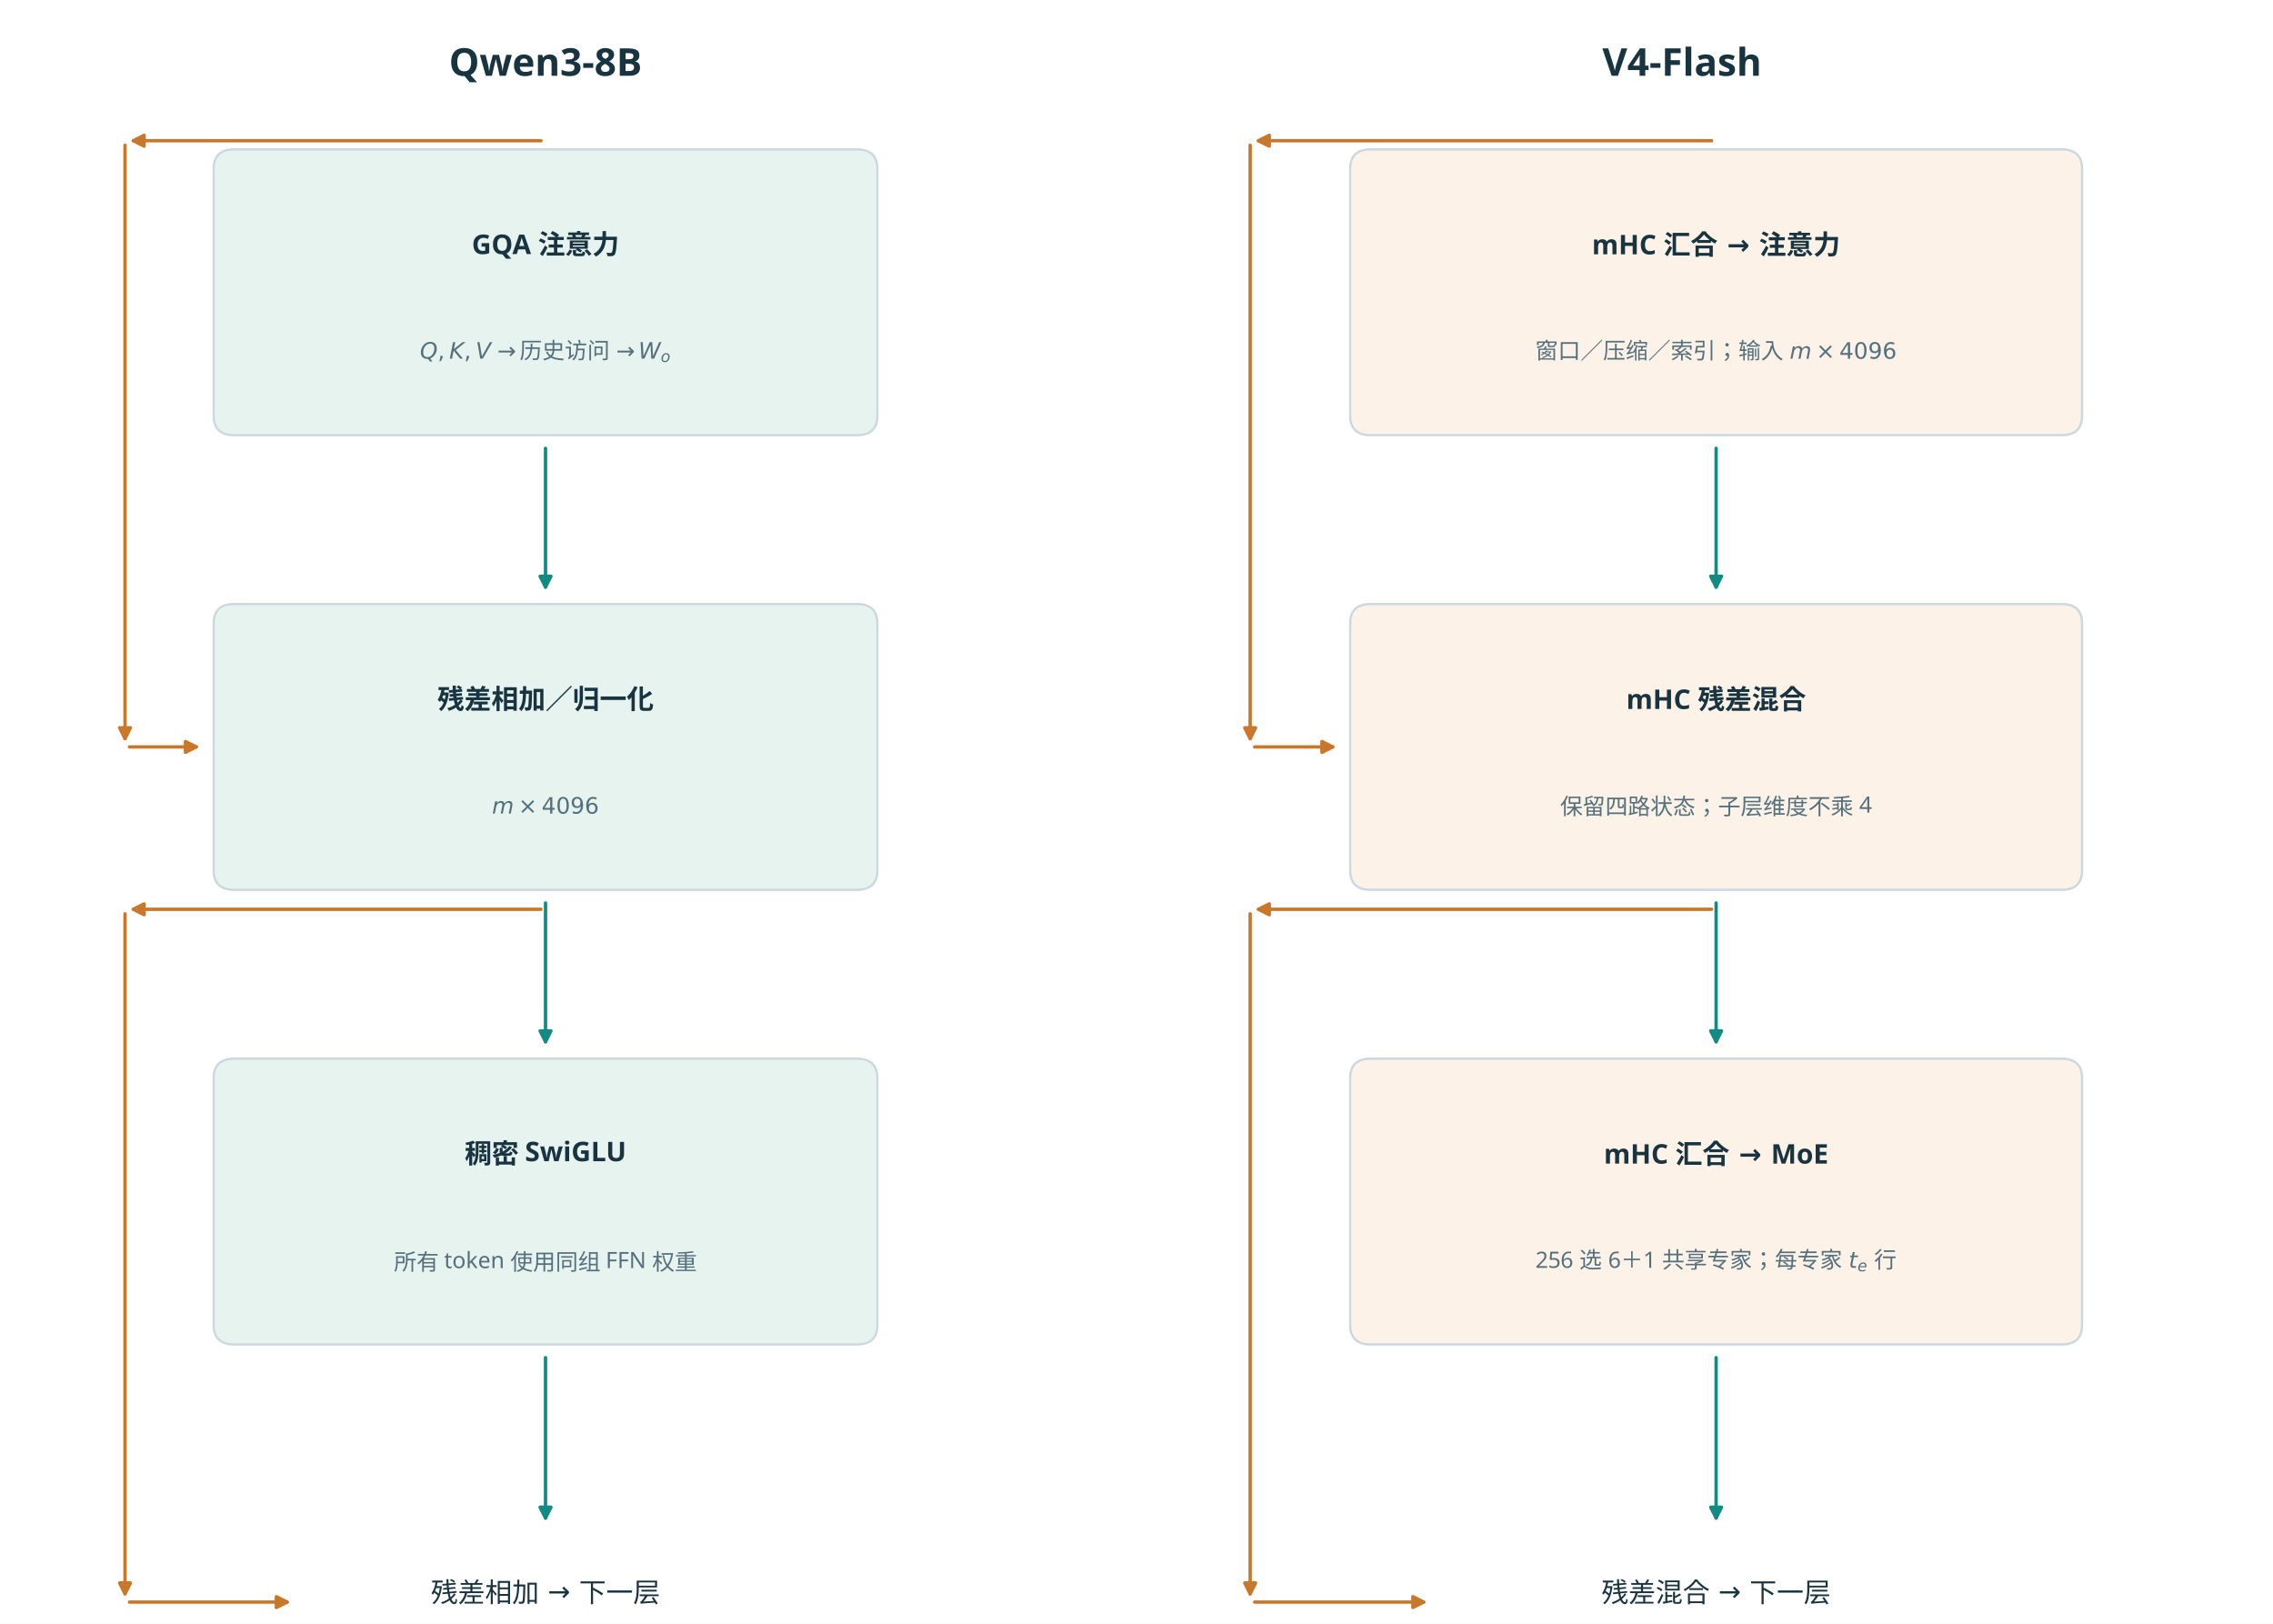
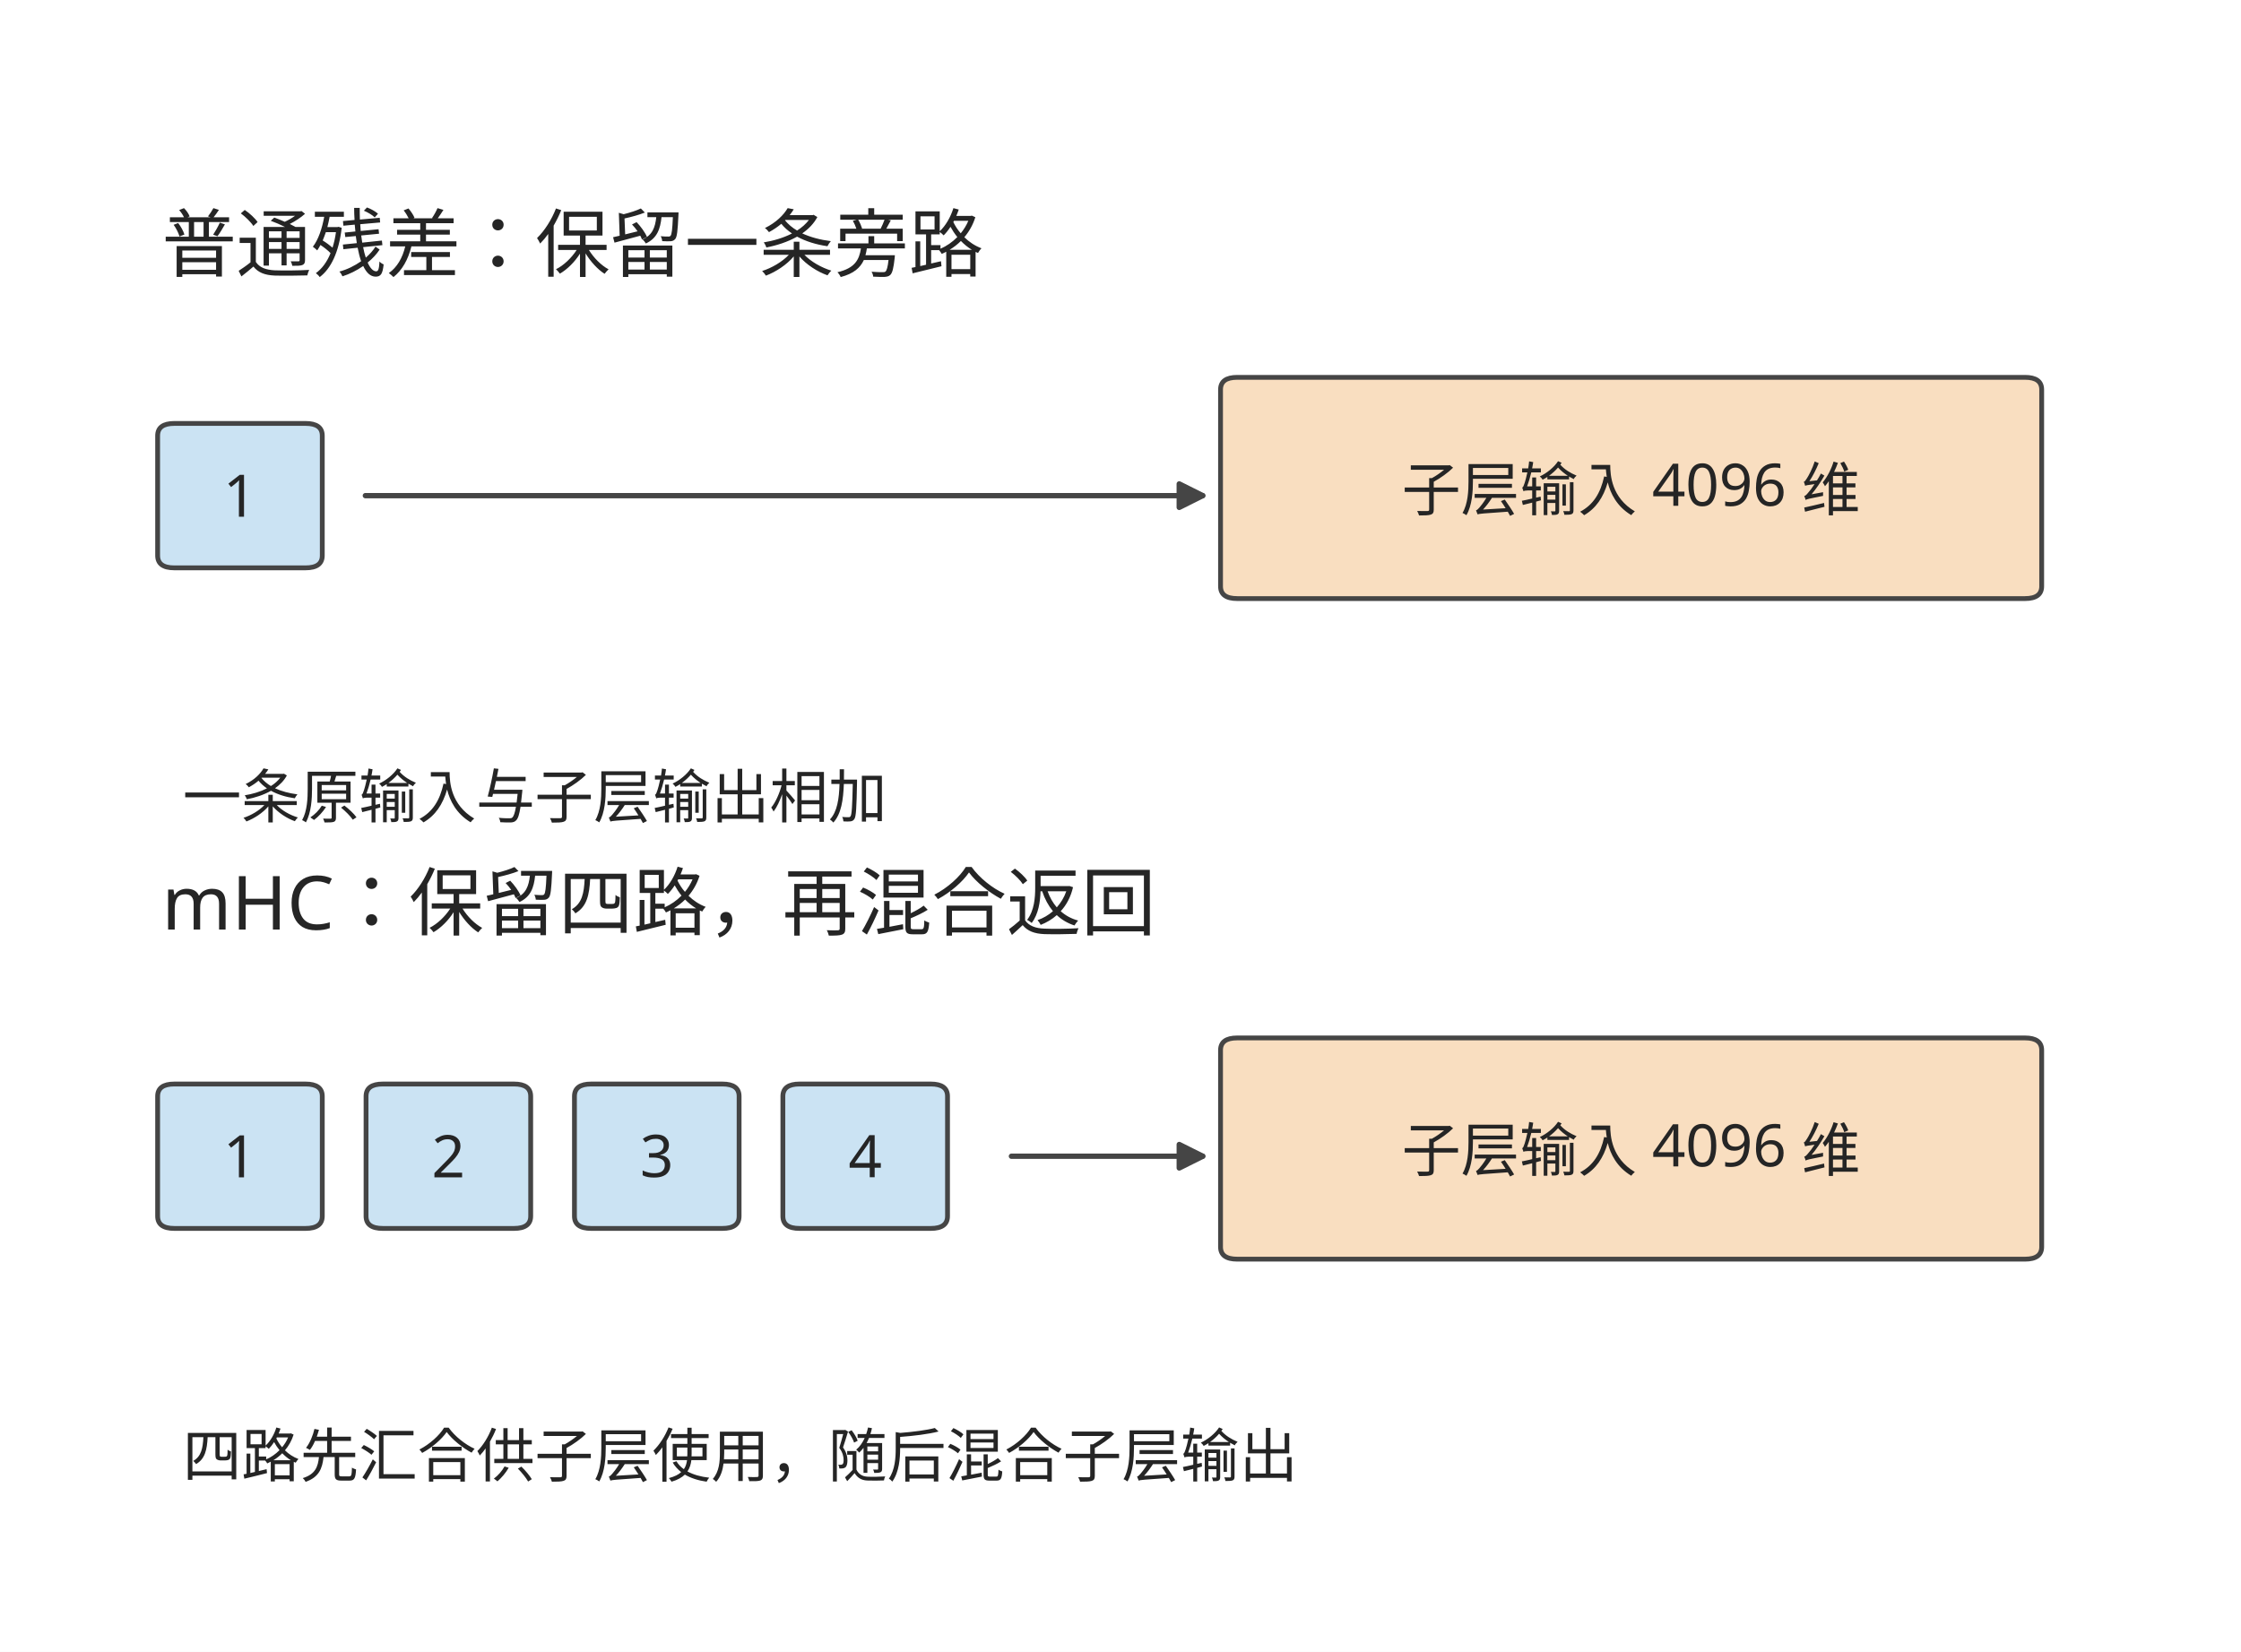
- <svg xmlns="http://www.w3.org/2000/svg" width="1008pt" height="720pt" viewBox="0 0 1008 720" version="1.1">
+ <svg xmlns="http://www.w3.org/2000/svg" width="420pt" height="309.6pt" viewBox="0 0 420 309.6" version="1.1">
  <defs>
    <style type="text/css">*{stroke-linejoin: round; stroke-linecap: butt}</style>
  </defs>
  <g id="figure_1">
    <g id="patch_1">
-       <path d="M 0 720  L 1008 720  L 1008 0  L 0 0  z " style="fill: #ffffff" />
+       <path d="M 0 309.6  L 420 309.6  L 420 0  L 0 0  z " style="fill: #ffffff" />
    </g>
    <g id="axes_1">
      <g id="patch_2">
-         <path d="M 103.824 192.96  L 380.016 192.96  Q 389.088 192.96 389.088 184.32  L 389.088 74.88  Q 389.088 66.24 380.016 66.24  L 103.824 66.24  Q 94.752 66.24 94.752 74.88  L 94.752 184.32  Q 94.752 192.96 103.824 192.96  z " clip-path="url(#pa92d5e4c22)" style="fill: #e7f3ef; stroke: #cbd8df; stroke-linejoin: miter" />
+         <path d="M 32.668 106.428  L 57.275 106.428  Q 60.4 106.428 60.4 104.125  L 60.4 81.666  Q 60.4 79.363 57.275 79.363  L 32.668 79.363  Q 29.543 79.363 29.543 81.666  L 29.543 104.125  Q 29.543 106.428 32.668 106.428  z " clip-path="url(#pb49b5936ae)" style="fill: #cbe3f3; stroke: #454545; stroke-width: 0.9; stroke-linejoin: miter" />
      </g>
      <g id="patch_3">
-         <path d="M 103.824 394.56  L 380.016 394.56  Q 389.088 394.56 389.088 385.92  L 389.088 276.48  Q 389.088 267.84 380.016 267.84  L 103.824 267.84  Q 94.752 267.84 94.752 276.48  L 94.752 385.92  Q 94.752 394.56 103.824 394.56  z " clip-path="url(#pa92d5e4c22)" style="fill: #e7f3ef; stroke: #cbd8df; stroke-linejoin: miter" />
+         <path d="M 231.874 112.187  L 379.52 112.187  Q 382.645 112.187 382.645 109.883  L 382.645 73.028  Q 382.645 70.725 379.52 70.725  L 231.874 70.725  Q 228.749 70.725 228.749 73.028  L 228.749 109.883  Q 228.749 112.187 231.874 112.187  z " clip-path="url(#pb49b5936ae)" style="fill: #f9dec0; stroke: #454545; stroke-width: 0.9; stroke-linejoin: miter" />
      </g>
      <g id="patch_4">
-         <path d="M 103.824 596.16  L 380.016 596.16  Q 389.088 596.16 389.088 587.52  L 389.088 478.08  Q 389.088 469.44 380.016 469.44  L 103.824 469.44  Q 94.752 469.44 94.752 478.08  L 94.752 587.52  Q 94.752 596.16 103.824 596.16  z " clip-path="url(#pa92d5e4c22)" style="fill: #e7f3ef; stroke: #cbd8df; stroke-linejoin: miter" />
+         <path d="M 68.479 92.895  Q 147.503 92.895 225.409 92.895  " clip-path="url(#pb49b5936ae)" style="fill: none; stroke: #454545; stroke-linecap: round" />
+         <path d="M 221.009 90.695  L 225.409 92.895  L 221.009 95.095  z " clip-path="url(#pb49b5936ae)" style="fill: #454545; stroke: #454545; stroke-linecap: round" />
      </g>
      <g id="patch_5">
-         <path d="M 241.92 198.797  Q 241.92 230.398 241.92 260.321  " clip-path="url(#pa92d5e4c22)" style="fill: none; stroke: #138b83; stroke-width: 1.5; stroke-linecap: round" />
-         <path d="M 244.32 255.521  L 241.92 260.321  L 239.52 255.521  z " clip-path="url(#pa92d5e4c22)" style="fill: #138b83; stroke: #138b83; stroke-width: 1.5; stroke-linecap: round" />
+         <path d="M 32.668 230.237  L 57.275 230.237  Q 60.4 230.237 60.4 227.934  L 60.4 205.475  Q 60.4 203.172 57.275 203.172  L 32.668 203.172  Q 29.543 203.172 29.543 205.475  L 29.543 227.934  Q 29.543 230.237 32.668 230.237  z " clip-path="url(#pb49b5936ae)" style="fill: #cbe3f3; stroke: #454545; stroke-width: 0.9; stroke-linejoin: miter" />
      </g>
      <g id="patch_6">
-         <path d="M 241.92 400.397  Q 241.92 431.998 241.92 461.921  " clip-path="url(#pa92d5e4c22)" style="fill: none; stroke: #138b83; stroke-width: 1.5; stroke-linecap: round" />
-         <path d="M 244.32 457.121  L 241.92 461.921  L 239.52 457.121  z " clip-path="url(#pa92d5e4c22)" style="fill: #138b83; stroke: #138b83; stroke-width: 1.5; stroke-linecap: round" />
+         <path d="M 71.728 230.237  L 96.335 230.237  Q 99.46 230.237 99.46 227.934  L 99.46 205.475  Q 99.46 203.172 96.335 203.172  L 71.728 203.172  Q 68.603 203.172 68.603 205.475  L 68.603 227.934  Q 68.603 230.237 71.728 230.237  z " clip-path="url(#pb49b5936ae)" style="fill: #cbe3f3; stroke: #454545; stroke-width: 0.9; stroke-linejoin: miter" />
      </g>
      <g id="patch_7">
-         <path d="M 241.92 602.002  Q 241.92 638.399 241.92 673.119  " clip-path="url(#pa92d5e4c22)" style="fill: none; stroke: #138b83; stroke-width: 1.5; stroke-linecap: round" />
-         <path d="M 244.32 668.319  L 241.92 673.119  L 239.52 668.319  z " clip-path="url(#pa92d5e4c22)" style="fill: #138b83; stroke: #138b83; stroke-width: 1.5; stroke-linecap: round" />
+         <path d="M 110.788 230.237  L 135.395 230.237  Q 138.52 230.237 138.52 227.934  L 138.52 205.475  Q 138.52 203.172 135.395 203.172  L 110.788 203.172  Q 107.663 203.172 107.663 205.475  L 107.663 227.934  Q 107.663 230.237 110.788 230.237  z " clip-path="url(#pb49b5936ae)" style="fill: #cbe3f3; stroke: #454545; stroke-width: 0.9; stroke-linejoin: miter" />
      </g>
      <g id="patch_8">
-         <path d="M 607.824 192.96  L 914.256 192.96  Q 923.328 192.96 923.328 184.32  L 923.328 74.88  Q 923.328 66.24 914.256 66.24  L 607.824 66.24  Q 598.752 66.24 598.752 74.88  L 598.752 184.32  Q 598.752 192.96 607.824 192.96  z " clip-path="url(#pa92d5e4c22)" style="fill: #fcf2e7; stroke: #cbd8df; stroke-linejoin: miter" />
+         <path d="M 149.848 230.237  L 174.455 230.237  Q 177.58 230.237 177.58 227.934  L 177.58 205.475  Q 177.58 203.172 174.455 203.172  L 149.848 203.172  Q 146.723 203.172 146.723 205.475  L 146.723 227.934  Q 146.723 230.237 149.848 230.237  z " clip-path="url(#pb49b5936ae)" style="fill: #cbe3f3; stroke: #454545; stroke-width: 0.9; stroke-linejoin: miter" />
      </g>
      <g id="patch_9">
-         <path d="M 607.824 394.56  L 914.256 394.56  Q 923.328 394.56 923.328 385.92  L 923.328 276.48  Q 923.328 267.84 914.256 267.84  L 607.824 267.84  Q 598.752 267.84 598.752 276.48  L 598.752 385.92  Q 598.752 394.56 607.824 394.56  z " clip-path="url(#pa92d5e4c22)" style="fill: #fcf2e7; stroke: #cbd8df; stroke-linejoin: miter" />
+         <path d="M 231.874 235.996  L 379.52 235.996  Q 382.645 235.996 382.645 233.692  L 382.645 196.837  Q 382.645 194.534 379.52 194.534  L 231.874 194.534  Q 228.749 194.534 228.749 196.837  L 228.749 233.692  Q 228.749 235.996 231.874 235.996  z " clip-path="url(#pb49b5936ae)" style="fill: #f9dec0; stroke: #454545; stroke-width: 0.9; stroke-linejoin: miter" />
      </g>
      <g id="patch_10">
-         <path d="M 607.824 596.16  L 914.256 596.16  Q 923.328 596.16 923.328 587.52  L 923.328 478.08  Q 923.328 469.44 914.256 469.44  L 607.824 469.44  Q 598.752 469.44 598.752 478.08  L 598.752 587.52  Q 598.752 596.16 607.824 596.16  z " clip-path="url(#pa92d5e4c22)" style="fill: #fcf2e7; stroke: #cbd8df; stroke-linejoin: miter" />
-       </g>
-       <g id="patch_11">
-         <path d="M 761.04 198.797  Q 761.04 230.398 761.04 260.321  " clip-path="url(#pa92d5e4c22)" style="fill: none; stroke: #138b83; stroke-width: 1.5; stroke-linecap: round" />
-         <path d="M 763.44 255.521  L 761.04 260.321  L 758.64 255.521  z " clip-path="url(#pa92d5e4c22)" style="fill: #138b83; stroke: #138b83; stroke-width: 1.5; stroke-linecap: round" />
-       </g>
-       <g id="patch_12">
-         <path d="M 761.04 400.397  Q 761.04 431.998 761.04 461.921  " clip-path="url(#pa92d5e4c22)" style="fill: none; stroke: #138b83; stroke-width: 1.5; stroke-linecap: round" />
-         <path d="M 763.44 457.121  L 761.04 461.921  L 758.64 457.121  z " clip-path="url(#pa92d5e4c22)" style="fill: #138b83; stroke: #138b83; stroke-width: 1.5; stroke-linecap: round" />
-       </g>
-       <g id="patch_13">
-         <path d="M 761.04 602.002  Q 761.04 638.399 761.04 673.119  " clip-path="url(#pa92d5e4c22)" style="fill: none; stroke: #138b83; stroke-width: 1.5; stroke-linecap: round" />
-         <path d="M 763.44 668.319  L 761.04 673.119  L 758.64 668.319  z " clip-path="url(#pa92d5e4c22)" style="fill: #138b83; stroke: #138b83; stroke-width: 1.5; stroke-linecap: round" />
-       </g>
-       <g id="patch_14">
-         <path d="M 239.92 62.4  Q 148.681 62.4 59.118 62.4  " clip-path="url(#pa92d5e4c22)" style="fill: none; stroke: #c9782b; stroke-width: 1.5; stroke-linecap: round" />
-         <path d="M 63.918 64.8  L 59.118 62.4  L 63.918 60  z " clip-path="url(#pa92d5e4c22)" style="fill: #c9782b; stroke: #c9782b; stroke-width: 1.5; stroke-linecap: round" />
-       </g>
-       <g id="patch_15">
-         <path d="M 55.44 64.397  Q 55.44 196.799 55.44 327.524  " clip-path="url(#pa92d5e4c22)" style="fill: none; stroke: #c9782b; stroke-width: 1.5; stroke-linecap: round" />
-         <path d="M 57.84 322.724  L 55.44 327.524  L 53.04 322.724  z " clip-path="url(#pa92d5e4c22)" style="fill: #c9782b; stroke: #c9782b; stroke-width: 1.5; stroke-linecap: round" />
-       </g>
-       <g id="patch_16">
-         <path d="M 57.443 331.2  Q 73.08 331.2 87.04 331.2  " clip-path="url(#pa92d5e4c22)" style="fill: none; stroke: #c9782b; stroke-width: 1.5; stroke-linecap: round" />
-         <path d="M 82.24 328.8  L 87.04 331.2  L 82.24 333.6  z " clip-path="url(#pa92d5e4c22)" style="fill: #c9782b; stroke: #c9782b; stroke-width: 1.5; stroke-linecap: round" />
-       </g>
-       <g id="patch_17">
-         <path d="M 239.92 403.2  Q 148.681 403.2 59.118 403.2  " clip-path="url(#pa92d5e4c22)" style="fill: none; stroke: #c9782b; stroke-width: 1.5; stroke-linecap: round" />
-         <path d="M 63.918 405.6  L 59.118 403.2  L 63.918 400.8  z " clip-path="url(#pa92d5e4c22)" style="fill: #c9782b; stroke: #c9782b; stroke-width: 1.5; stroke-linecap: round" />
-       </g>
-       <g id="patch_18">
-         <path d="M 55.44 405.202  Q 55.44 556.802 55.44 706.725  " clip-path="url(#pa92d5e4c22)" style="fill: none; stroke: #c9782b; stroke-width: 1.5; stroke-linecap: round" />
-         <path d="M 57.84 701.925  L 55.44 706.725  L 53.04 701.925  z " clip-path="url(#pa92d5e4c22)" style="fill: #c9782b; stroke: #c9782b; stroke-width: 1.5; stroke-linecap: round" />
-       </g>
-       <g id="patch_19">
-         <path d="M 57.438 710.4  Q 93.239 710.4 127.364 710.4  " clip-path="url(#pa92d5e4c22)" style="fill: none; stroke: #c9782b; stroke-width: 1.5; stroke-linecap: round" />
-         <path d="M 122.564 708  L 127.364 710.4  L 122.564 712.8  z " clip-path="url(#pa92d5e4c22)" style="fill: #c9782b; stroke: #c9782b; stroke-width: 1.5; stroke-linecap: round" />
-       </g>
-       <g id="patch_20">
-         <path d="M 759.038 62.4  Q 657.72 62.4 558.079 62.4  " clip-path="url(#pa92d5e4c22)" style="fill: none; stroke: #c9782b; stroke-width: 1.5; stroke-linecap: round" />
-         <path d="M 562.879 64.8  L 558.079 62.4  L 562.879 60  z " clip-path="url(#pa92d5e4c22)" style="fill: #c9782b; stroke: #c9782b; stroke-width: 1.5; stroke-linecap: round" />
-       </g>
-       <g id="patch_21">
-         <path d="M 554.4 64.397  Q 554.4 196.799 554.4 327.524  " clip-path="url(#pa92d5e4c22)" style="fill: none; stroke: #c9782b; stroke-width: 1.5; stroke-linecap: round" />
-         <path d="M 556.8 322.724  L 554.4 327.524  L 552 322.724  z " clip-path="url(#pa92d5e4c22)" style="fill: #c9782b; stroke: #c9782b; stroke-width: 1.5; stroke-linecap: round" />
-       </g>
-       <g id="patch_22">
-         <path d="M 556.403 331.2  Q 574.563 331.2 591.046 331.2  " clip-path="url(#pa92d5e4c22)" style="fill: none; stroke: #c9782b; stroke-width: 1.5; stroke-linecap: round" />
-         <path d="M 586.246 328.8  L 591.046 331.2  L 586.246 333.6  z " clip-path="url(#pa92d5e4c22)" style="fill: #c9782b; stroke: #c9782b; stroke-width: 1.5; stroke-linecap: round" />
-       </g>
-       <g id="patch_23">
-         <path d="M 759.038 403.2  Q 657.72 403.2 558.079 403.2  " clip-path="url(#pa92d5e4c22)" style="fill: none; stroke: #c9782b; stroke-width: 1.5; stroke-linecap: round" />
-         <path d="M 562.879 405.6  L 558.079 403.2  L 562.879 400.8  z " clip-path="url(#pa92d5e4c22)" style="fill: #c9782b; stroke: #c9782b; stroke-width: 1.5; stroke-linecap: round" />
-       </g>
-       <g id="patch_24">
-         <path d="M 554.4 405.202  Q 554.4 556.802 554.4 706.725  " clip-path="url(#pa92d5e4c22)" style="fill: none; stroke: #c9782b; stroke-width: 1.5; stroke-linecap: round" />
-         <path d="M 556.8 701.925  L 554.4 706.725  L 552 701.925  z " clip-path="url(#pa92d5e4c22)" style="fill: #c9782b; stroke: #c9782b; stroke-width: 1.5; stroke-linecap: round" />
-       </g>
-       <g id="patch_25">
-         <path d="M 556.403 710.4  Q 594.721 710.4 631.362 710.4  " clip-path="url(#pa92d5e4c22)" style="fill: none; stroke: #c9782b; stroke-width: 1.5; stroke-linecap: round" />
-         <path d="M 626.562 708  L 631.362 710.4  L 626.562 712.8  z " clip-path="url(#pa92d5e4c22)" style="fill: #c9782b; stroke: #c9782b; stroke-width: 1.5; stroke-linecap: round" />
+         <path d="M 189.561 216.705  Q 208.045 216.705 225.411 216.705  " clip-path="url(#pb49b5936ae)" style="fill: none; stroke: #454545; stroke-linecap: round" />
+         <path d="M 221.011 214.505  L 225.411 216.705  L 221.011 218.905  z " clip-path="url(#pb49b5936ae)" style="fill: #454545; stroke: #454545; stroke-linecap: round" />
      </g>
      <g id="text_1">
-         <text style="font-weight: 700; font-size: 17px; font-family: 'Arial Unicode MS'; text-anchor: middle; fill: #193441" x="241.92" y="33.6" transform="rotate(-0 241.92 33.6)">Qwen3-8B</text>
+         <text style="font-size: 14px; font-family: 'Arial Unicode MS'; text-anchor: start; fill: #252525" x="30.324" y="50.79" transform="rotate(-0 30.324 50.79048)">普通残差：保留一条旁路</text>
      </g>
      <g id="text_2">
-         <text style="font-weight: 700; font-size: 17px; font-family: 'Arial Unicode MS'; text-anchor: middle; fill: #193441" x="745.92" y="33.6" transform="rotate(-0 745.92 33.6)">V4-Flash</text>
+         <text style="font-size: 11px; font-family: 'Arial Unicode MS'; text-anchor: middle; fill: #252525" x="44.971" y="96.851" transform="rotate(-0 44.9715 96.85118)">1</text>
      </g>
      <g id="text_3">
-         <text style="font-weight: 700; font-size: 12px; font-family: 'Arial Unicode MS'; text-anchor: middle; fill: #193441" x="241.92" y="112.643" transform="rotate(-0 241.92 112.6433)">GQA 注意力</text>
+         <text style="font-size: 11px; font-family: 'Arial Unicode MS'; text-anchor: middle; fill: #252525" x="305.697" y="95.707" transform="rotate(-0 305.697 95.70717)">子层输入 4096 维</text>
      </g>
      <g id="text_4">
-         <g style="fill: #55707d" transform="translate(186.22 159.546)">
-           <text>
-             <tspan x="0" y="-0.531" style="font-style: oblique; font-size: 10px; font-family: 'DejaVu Sans'; fill: #55707d">Q</tspan>
-             <tspan x="12.998" y="-0.531" style="font-style: oblique; font-size: 10px; font-family: 'DejaVu Sans'; fill: #55707d">K</tspan>
-             <tspan x="24.683" y="-0.531" style="font-style: oblique; font-size: 10px; font-family: 'DejaVu Sans'; fill: #55707d">V</tspan>
-             <tspan x="96.895" y="-0.531" style="font-style: oblique; font-size: 10px; font-family: 'DejaVu Sans'; fill: #55707d">W</tspan>
-             <tspan x="7.871" y="-0.531" style="font-size: 10px; font-family: 'DejaVu Sans'; fill: #55707d">,</tspan>
-             <tspan x="19.556" y="-0.531" style="font-size: 10px; font-family: 'DejaVu Sans'; fill: #55707d">,</tspan>
-             <tspan x="31.523" y="-0.531" style="font-size: 10px; font-family: 'Arial Unicode MS'; fill: #55707d"> </tspan>
-             <tspan x="34.302" y="-0.531" style="font-size: 10px; font-family: 'Arial Unicode MS'; fill: #55707d">→</tspan>
-             <tspan x="41.431" y="-0.531" style="font-size: 10px; font-family: 'Arial Unicode MS'; fill: #55707d"> </tspan>
-             <tspan x="44.209" y="-0.531" style="font-size: 10px; font-family: 'Arial Unicode MS'; fill: #55707d">历</tspan>
-             <tspan x="54.209" y="-0.531" style="font-size: 10px; font-family: 'Arial Unicode MS'; fill: #55707d">史</tspan>
-             <tspan x="64.209" y="-0.531" style="font-size: 10px; font-family: 'Arial Unicode MS'; fill: #55707d">访</tspan>
-             <tspan x="74.209" y="-0.531" style="font-size: 10px; font-family: 'Arial Unicode MS'; fill: #55707d">问</tspan>
-             <tspan x="84.209" y="-0.531" style="font-size: 10px; font-family: 'Arial Unicode MS'; fill: #55707d"> </tspan>
-             <tspan x="86.987" y="-0.531" style="font-size: 10px; font-family: 'Arial Unicode MS'; fill: #55707d">→</tspan>
-             <tspan x="94.116" y="-0.531" style="font-size: 10px; font-family: 'Arial Unicode MS'; fill: #55707d"> </tspan>
-             <tspan x="106.782" y="0.969" style="font-style: oblique; font-size: 7px; font-family: 'DejaVu Sans'; fill: #55707d">o</tspan>
-           </text>
-         </g>
+         <text style="font-size: 11px; font-family: 'Arial Unicode MS'; text-anchor: start; fill: #252525" x="34.23" y="153.276" transform="rotate(-0 34.23 153.2764)">一条原输入与子层输出相加</text>
      </g>
      <g id="text_5">
-         <text style="font-weight: 700; font-size: 12px; font-family: 'Arial Unicode MS'; text-anchor: middle; fill: #193441" x="241.92" y="314.275" transform="rotate(-0 241.92 314.2752)">残差相加／归一化</text>
+         <text style="font-size: 14px; font-family: 'Arial Unicode MS'; text-anchor: start; fill: #252525" x="30.324" y="174.221" transform="rotate(-0 30.324 174.2211)">mHC：保留四路，再混合返回</text>
      </g>
      <g id="text_6">
-         <g style="fill: #55707d" transform="translate(218.17 361.346)">
-           <text>
-             <tspan x="0" y="-0.578" style="font-style: oblique; font-size: 10px; font-family: 'DejaVu Sans'; fill: #55707d">m</tspan>
-             <tspan x="11.689" y="-0.578" style="font-size: 10px; font-family: 'DejaVu Sans'; fill: #55707d">×</tspan>
-             <tspan x="22.017" y="-0.578" style="font-size: 10px; font-family: 'DejaVu Sans'; fill: #55707d">4</tspan>
-             <tspan x="28.379" y="-0.578" style="font-size: 10px; font-family: 'DejaVu Sans'; fill: #55707d">0</tspan>
-             <tspan x="34.741" y="-0.578" style="font-size: 10px; font-family: 'DejaVu Sans'; fill: #55707d">9</tspan>
-             <tspan x="41.104" y="-0.578" style="font-size: 10px; font-family: 'DejaVu Sans'; fill: #55707d">6</tspan>
-           </text>
-         </g>
+         <text style="font-size: 11px; font-family: 'Arial Unicode MS'; text-anchor: middle; fill: #252525" x="44.971" y="220.66" transform="rotate(-0 44.9715 220.6602)">1</text>
      </g>
      <g id="text_7">
-         <text style="font-weight: 700; font-size: 12px; font-family: 'Arial Unicode MS'; text-anchor: middle; fill: #193441" x="241.92" y="515.767" transform="rotate(-0 241.92 515.7674)">稠密 SwiGLU</text>
+         <text style="font-size: 11px; font-family: 'Arial Unicode MS'; text-anchor: middle; fill: #252525" x="84.031" y="220.66" transform="rotate(-0 84.0315 220.6602)">2</text>
      </g>
      <g id="text_8">
-         <text style="font-size: 10px; font-family: 'Arial Unicode MS'; text-anchor: middle; fill: #55707d" x="241.92" y="563.141" transform="rotate(-0 241.92 563.1413)">所有 token 使用同组 FFN 权重</text>
+         <text style="font-size: 11px; font-family: 'Arial Unicode MS'; text-anchor: middle; fill: #252525" x="123.091" y="220.593" transform="rotate(-0 123.0915 220.5932)">3</text>
      </g>
      <g id="text_9">
-         <text style="font-size: 12px; font-family: 'Arial Unicode MS'; text-anchor: middle; fill: #193441" x="241.92" y="710.4" transform="rotate(-0 241.92 710.4)">残差相加 → 下一层</text>
+         <text style="font-size: 11px; font-family: 'Arial Unicode MS'; text-anchor: middle; fill: #252525" x="162.151" y="220.641" transform="rotate(-0 162.1515 220.6413)">4</text>
      </g>
      <g id="text_10">
-         <text style="font-weight: 700; font-size: 12px; font-family: 'Arial Unicode MS'; text-anchor: middle; fill: #193441" x="761.04" y="112.758" transform="rotate(-0 761.04 112.7577)">mHC 汇合 → 注意力</text>
+         <text style="font-size: 11px; font-family: 'Arial Unicode MS'; text-anchor: middle; fill: #252525" x="305.697" y="219.516" transform="rotate(-0 305.697 219.5162)">子层输入 4096 维</text>
      </g>
      <g id="text_11">
-         <g style="fill: #55707d" transform="translate(680.89 159.596)">
-           <text>
-             <tspan x="0" y="-0.531" style="font-size: 10px; font-family: 'Arial Unicode MS'; fill: #55707d">窗</tspan>
-             <tspan x="10" y="-0.531" style="font-size: 10px; font-family: 'Arial Unicode MS'; fill: #55707d">口</tspan>
-             <tspan x="20" y="-0.531" style="font-size: 10px; font-family: 'Arial Unicode MS'; fill: #55707d">／</tspan>
-             <tspan x="30" y="-0.531" style="font-size: 10px; font-family: 'Arial Unicode MS'; fill: #55707d">压</tspan>
-             <tspan x="40" y="-0.531" style="font-size: 10px; font-family: 'Arial Unicode MS'; fill: #55707d">缩</tspan>
-             <tspan x="50" y="-0.531" style="font-size: 10px; font-family: 'Arial Unicode MS'; fill: #55707d">／</tspan>
-             <tspan x="60" y="-0.531" style="font-size: 10px; font-family: 'Arial Unicode MS'; fill: #55707d">索</tspan>
-             <tspan x="70" y="-0.531" style="font-size: 10px; font-family: 'Arial Unicode MS'; fill: #55707d">引</tspan>
-             <tspan x="80" y="-0.531" style="font-size: 10px; font-family: 'Arial Unicode MS'; fill: #55707d">；</tspan>
-             <tspan x="90" y="-0.531" style="font-size: 10px; font-family: 'Arial Unicode MS'; fill: #55707d">输</tspan>
-             <tspan x="100" y="-0.531" style="font-size: 10px; font-family: 'Arial Unicode MS'; fill: #55707d">入</tspan>
-             <tspan x="110" y="-0.531" style="font-size: 10px; font-family: 'Arial Unicode MS'; fill: #55707d"> </tspan>
-             <tspan x="112.778" y="-0.531" style="font-style: oblique; font-size: 10px; font-family: 'DejaVu Sans'; fill: #55707d">m</tspan>
-             <tspan x="124.468" y="-0.531" style="font-size: 10px; font-family: 'DejaVu Sans'; fill: #55707d">×</tspan>
-             <tspan x="134.795" y="-0.531" style="font-size: 10px; font-family: 'DejaVu Sans'; fill: #55707d">4</tspan>
-             <tspan x="141.157" y="-0.531" style="font-size: 10px; font-family: 'DejaVu Sans'; fill: #55707d">0</tspan>
-             <tspan x="147.52" y="-0.531" style="font-size: 10px; font-family: 'DejaVu Sans'; fill: #55707d">9</tspan>
-             <tspan x="153.882" y="-0.531" style="font-size: 10px; font-family: 'DejaVu Sans'; fill: #55707d">6</tspan>
-           </text>
-         </g>
-       </g>
-       <g id="text_12">
-         <text style="font-weight: 700; font-size: 12px; font-family: 'Arial Unicode MS'; text-anchor: middle; fill: #193441" x="761.04" y="314.358" transform="rotate(-0 761.04 314.3577)">mHC 残差混合</text>
-       </g>
-       <g id="text_13">
-         <text style="font-size: 10px; font-family: 'Arial Unicode MS'; text-anchor: middle; fill: #55707d" x="761.04" y="361.18" transform="rotate(-0 761.04 361.1804)">保留四路状态；子层维度不乘 4</text>
-       </g>
-       <g id="text_14">
-         <text style="font-weight: 700; font-size: 12px; font-family: 'Arial Unicode MS'; text-anchor: middle; fill: #193441" x="761.04" y="515.958" transform="rotate(-0 761.04 515.9577)">mHC 汇合 → MoE</text>
-       </g>
-       <g id="text_15">
-         <g style="fill: #55707d" transform="translate(680.89 562.746)">
-           <text>
-             <tspan x="0" y="-0.547" style="font-size: 10px; font-family: 'Arial Unicode MS'; fill: #55707d">2</tspan>
-             <tspan x="5.562" y="-0.547" style="font-size: 10px; font-family: 'Arial Unicode MS'; fill: #55707d">5</tspan>
-             <tspan x="11.123" y="-0.547" style="font-size: 10px; font-family: 'Arial Unicode MS'; fill: #55707d">6</tspan>
-             <tspan x="16.685" y="-0.547" style="font-size: 10px; font-family: 'Arial Unicode MS'; fill: #55707d"> </tspan>
-             <tspan x="19.463" y="-0.547" style="font-size: 10px; font-family: 'Arial Unicode MS'; fill: #55707d">选</tspan>
-             <tspan x="29.463" y="-0.547" style="font-size: 10px; font-family: 'Arial Unicode MS'; fill: #55707d"> </tspan>
-             <tspan x="32.241" y="-0.547" style="font-size: 10px; font-family: 'Arial Unicode MS'; fill: #55707d">6</tspan>
-             <tspan x="37.803" y="-0.547" style="font-size: 10px; font-family: 'Arial Unicode MS'; fill: #55707d">＋</tspan>
-             <tspan x="47.803" y="-0.547" style="font-size: 10px; font-family: 'Arial Unicode MS'; fill: #55707d">1</tspan>
-             <tspan x="53.364" y="-0.547" style="font-size: 10px; font-family: 'Arial Unicode MS'; fill: #55707d"> </tspan>
-             <tspan x="56.143" y="-0.547" style="font-size: 10px; font-family: 'Arial Unicode MS'; fill: #55707d">共</tspan>
-             <tspan x="66.143" y="-0.547" style="font-size: 10px; font-family: 'Arial Unicode MS'; fill: #55707d">享</tspan>
-             <tspan x="76.143" y="-0.547" style="font-size: 10px; font-family: 'Arial Unicode MS'; fill: #55707d">专</tspan>
-             <tspan x="86.143" y="-0.547" style="font-size: 10px; font-family: 'Arial Unicode MS'; fill: #55707d">家</tspan>
-             <tspan x="96.143" y="-0.547" style="font-size: 10px; font-family: 'Arial Unicode MS'; fill: #55707d">；</tspan>
-             <tspan x="106.143" y="-0.547" style="font-size: 10px; font-family: 'Arial Unicode MS'; fill: #55707d">每</tspan>
-             <tspan x="116.143" y="-0.547" style="font-size: 10px; font-family: 'Arial Unicode MS'; fill: #55707d">专</tspan>
-             <tspan x="126.143" y="-0.547" style="font-size: 10px; font-family: 'Arial Unicode MS'; fill: #55707d">家</tspan>
-             <tspan x="136.143" y="-0.547" style="font-size: 10px; font-family: 'Arial Unicode MS'; fill: #55707d"> </tspan>
-             <tspan x="147.422" y="-0.547" style="font-size: 10px; font-family: 'Arial Unicode MS'; fill: #55707d"> </tspan>
-             <tspan x="150.2" y="-0.547" style="font-size: 10px; font-family: 'Arial Unicode MS'; fill: #55707d">行</tspan>
-             <tspan x="138.921" y="-0.547" style="font-style: oblique; font-size: 10px; font-family: 'DejaVu Sans'; fill: #55707d">t</tspan>
-             <tspan x="142.842" y="0.953" style="font-style: oblique; font-size: 7px; font-family: 'DejaVu Sans'; fill: #55707d">e</tspan>
-           </text>
-         </g>
-       </g>
-       <g id="text_16">
-         <text style="font-size: 12px; font-family: 'Arial Unicode MS'; text-anchor: middle; fill: #193441" x="761.04" y="710.4" transform="rotate(-0 761.04 710.4)">残差混合 → 下一层</text>
+         <text style="font-size: 11px; font-family: 'Arial Unicode MS'; text-anchor: start; fill: #252525" x="34.23" y="276.798" transform="rotate(-0 34.23 276.7984)">四路先汇合供子层使用，随后混合子层输出</text>
      </g>
    </g>
  </g>
  <defs>
-     <clipPath id="pa92d5e4c22">
-       <rect x="0" y="0" width="1008" height="720" />
+     <clipPath id="pb49b5936ae">
+       <rect x="14.7" y="10.836" width="390.6" height="287.928" />
    </clipPath>
  </defs>
</svg>
